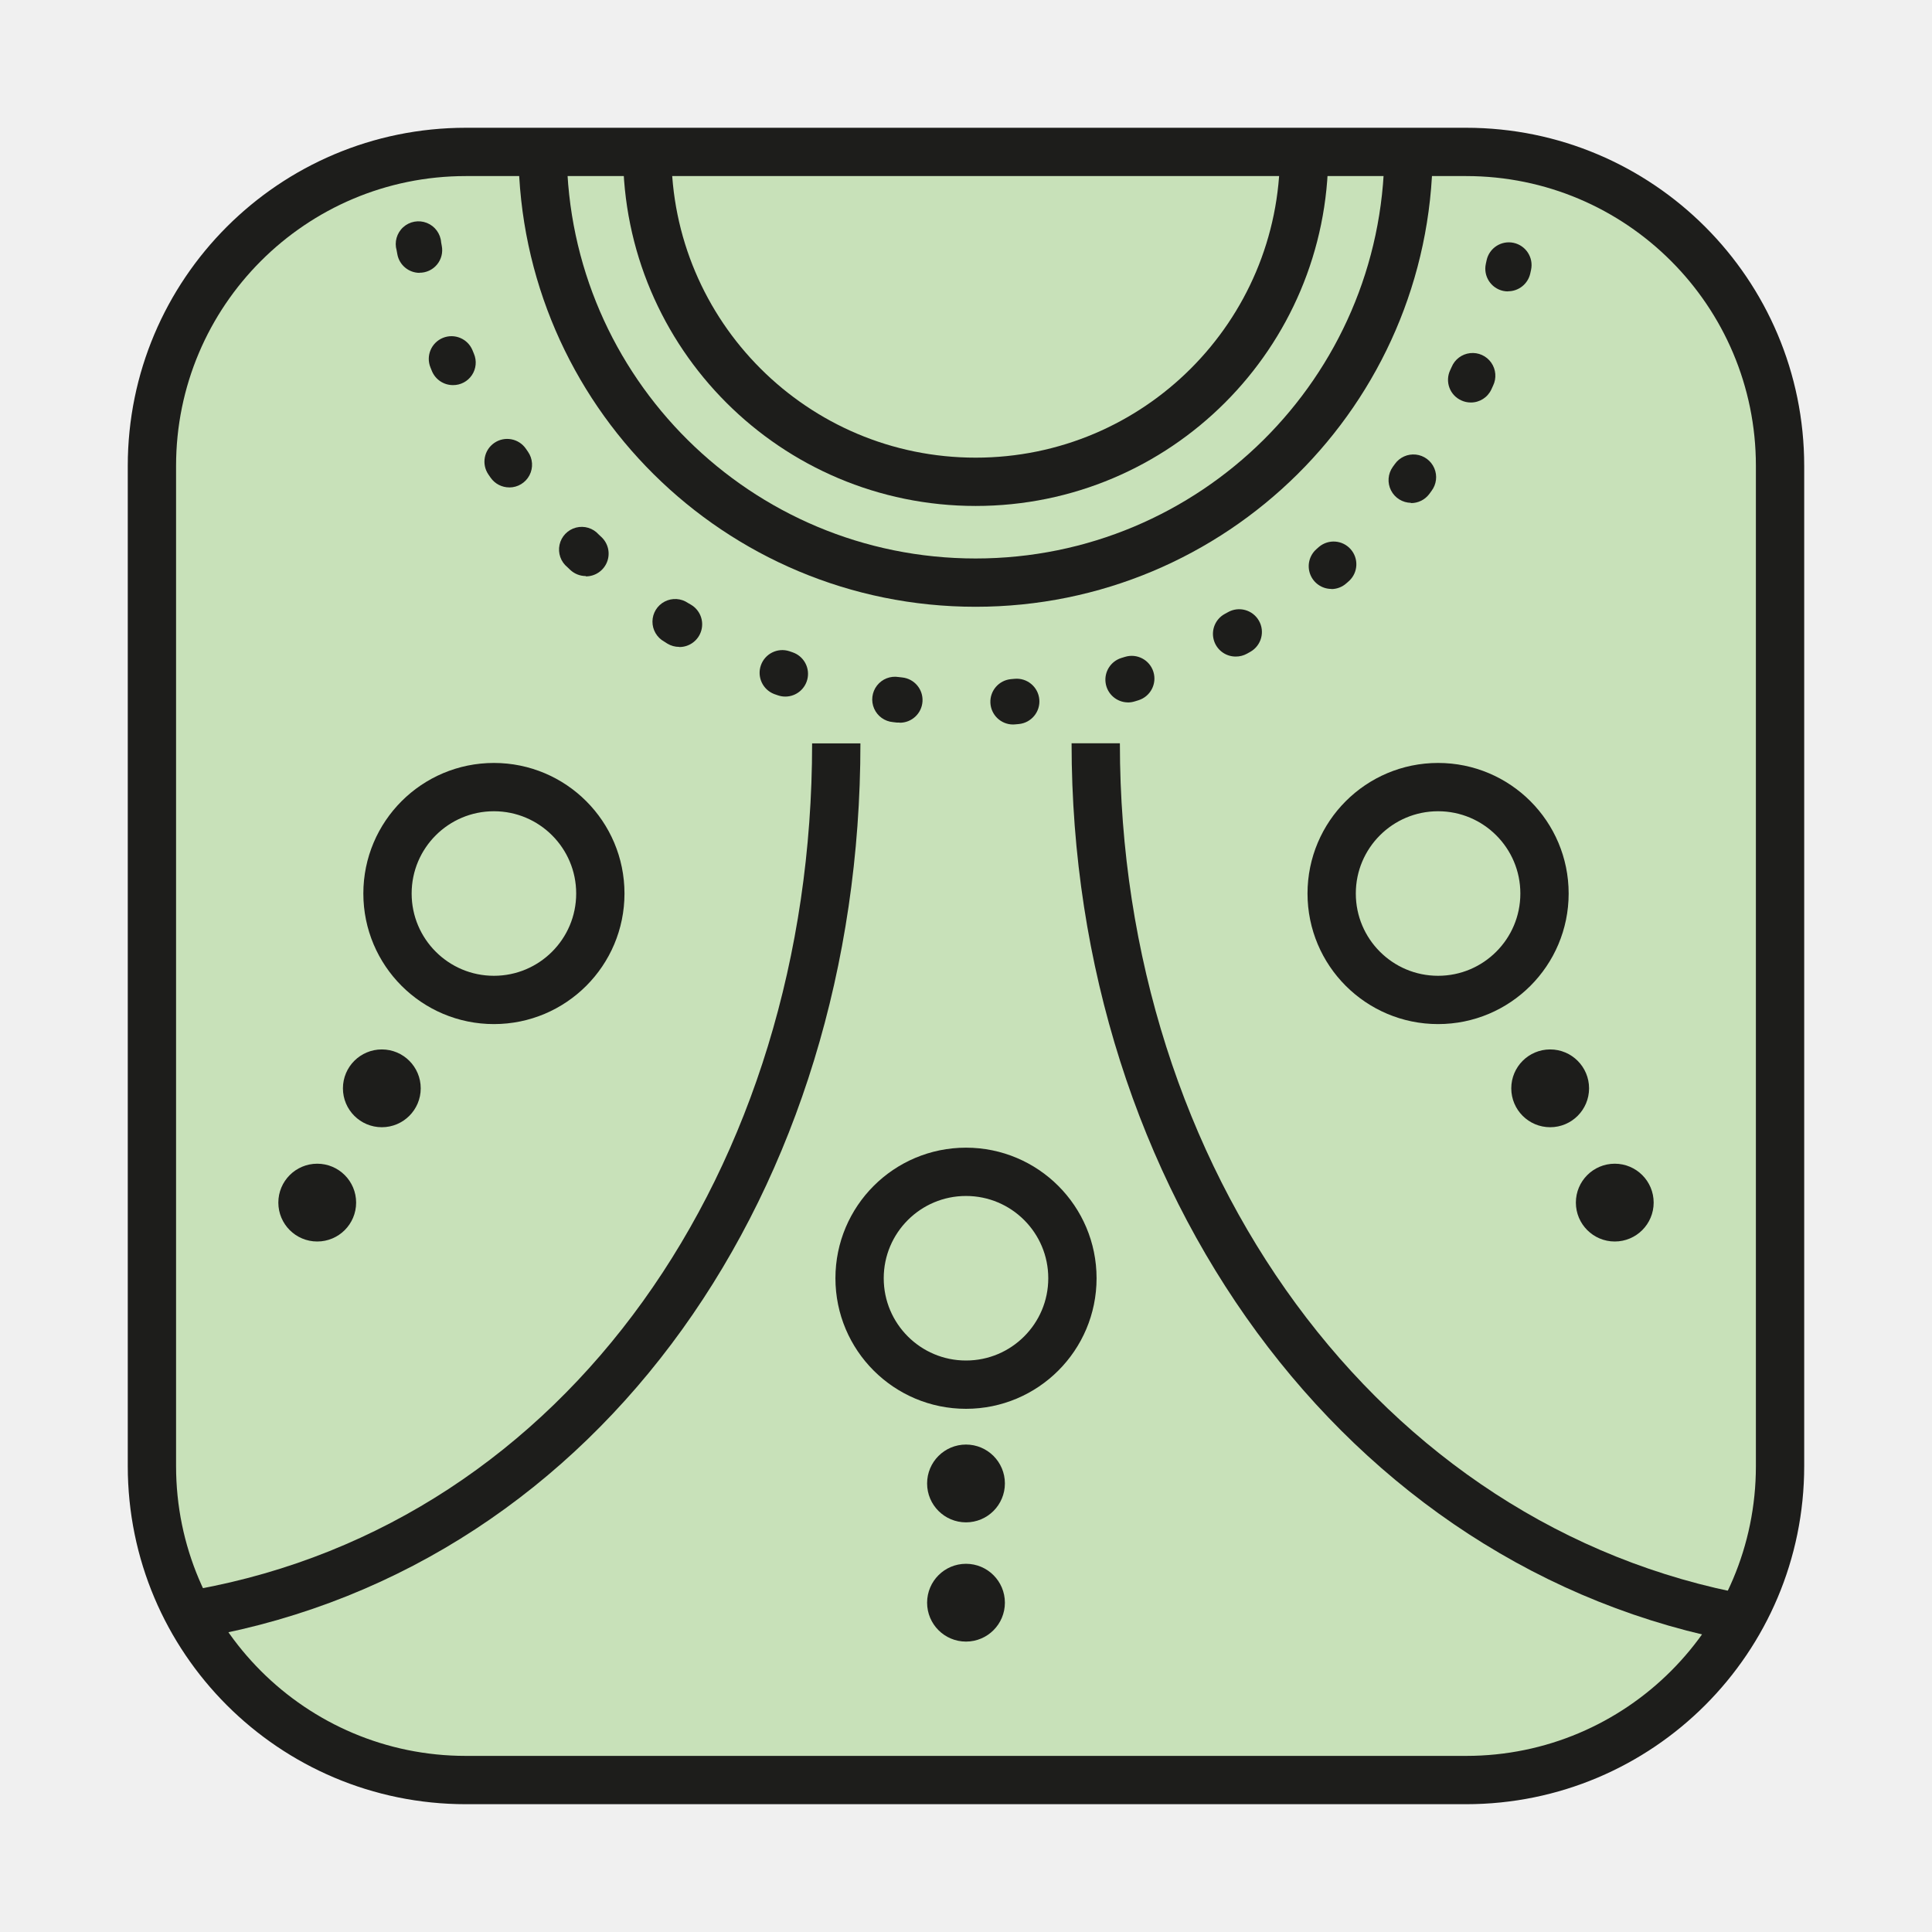
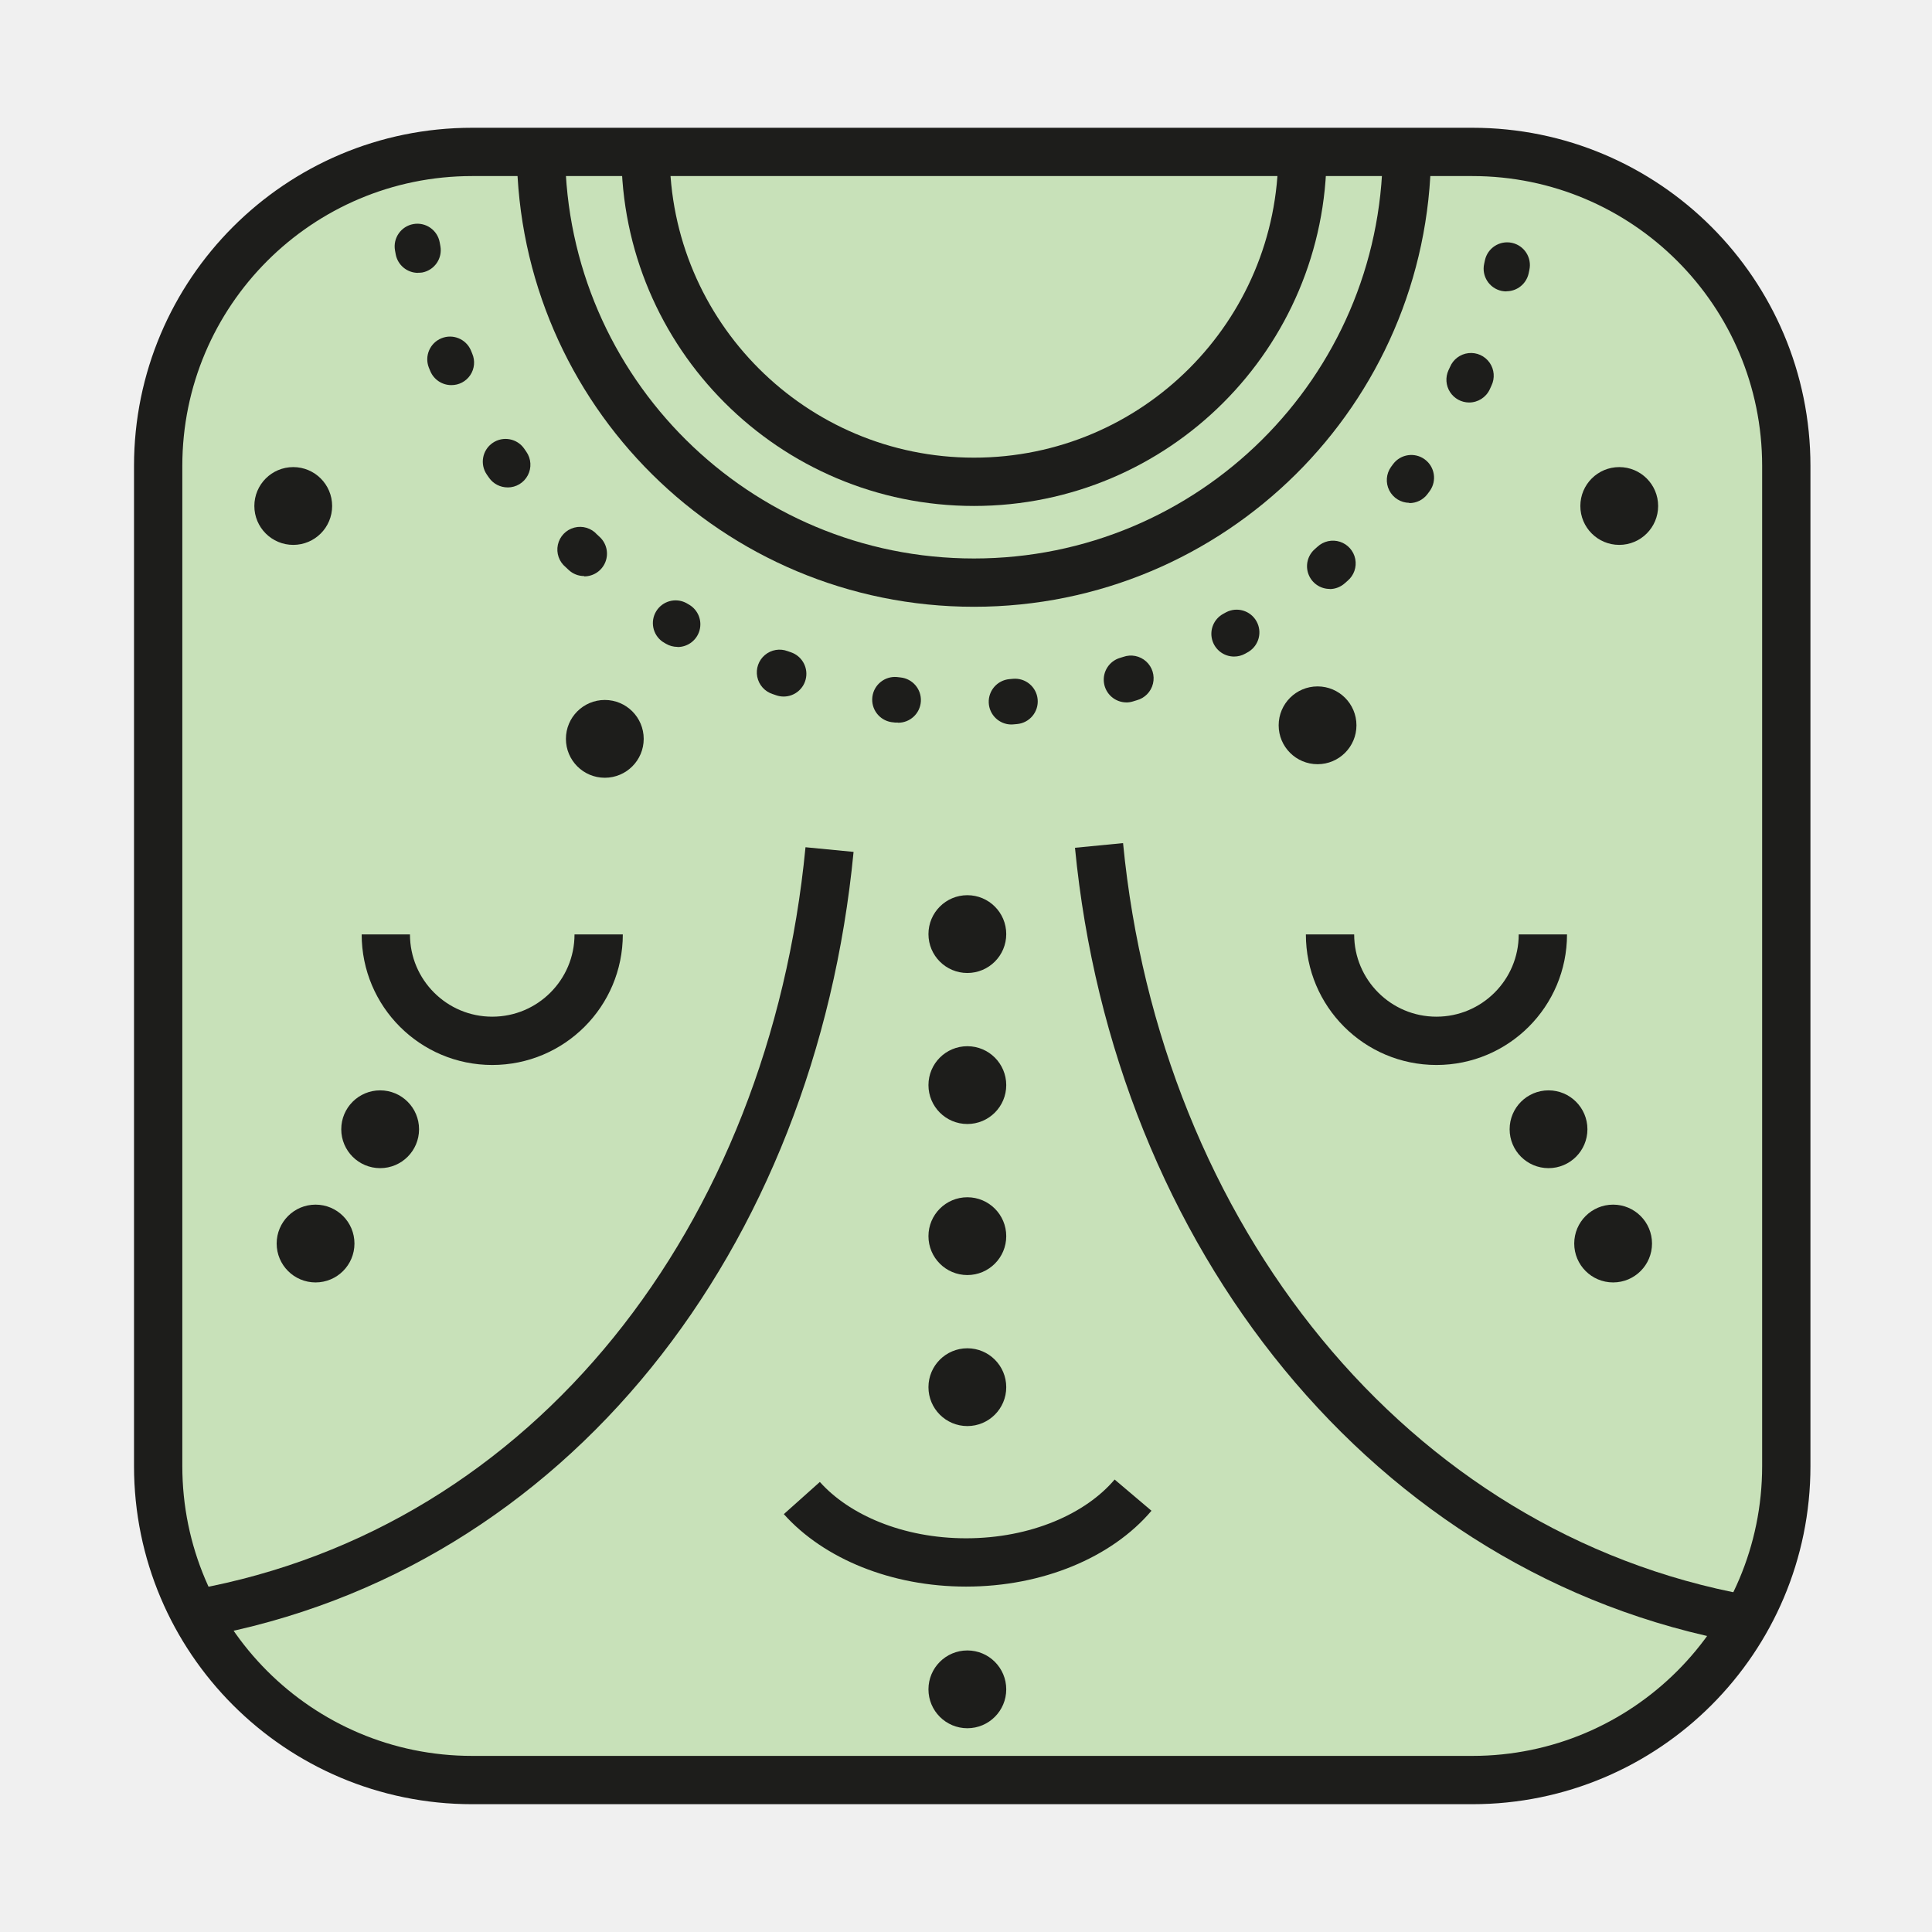
<svg xmlns="http://www.w3.org/2000/svg" id="Layer_1" data-name="Layer 1" viewBox="0 0 600 600">
  <defs>
-     <style>.cls-1{fill:#fff;}.cls-2{fill:#c8e1b9;}.cls-3{fill:none;stroke:#1d1d1b;stroke-miterlimit:10;stroke-width:15px;}.cls-4{fill:#1d1d1b;}</style>
+     <style>.cls-1{fill:#c8e1b9;}.cls-2{fill:none;stroke:#1d1d1b;stroke-miterlimit:10;stroke-width:15px;}.cls-3{fill:#1d1d1b;}</style>
  </defs>
-   <rect class="cls-1" x="46.61" y="46.61" width="506.79" height="506.79" rx="97.51" />
-   <rect class="cls-2" x="47.18" y="47.18" width="505.63" height="505.63" rx="97.51" />
-   <rect class="cls-3" x="47.18" y="47.18" width="505.63" height="505.63" rx="97.51" />
-   <circle class="cls-3" cx="300" cy="396.97" r="33.05" />
-   <circle class="cls-4" cx="300" cy="460.7" r="12.08" />
-   <circle class="cls-4" cx="300" cy="497.73" r="12.08" />
-   <path class="cls-3" d="M186.44,277.49a33.05,33.05,0,1,1-33.05-33.05,33.05,33.05,0,0,1,33.05,33.05" />
-   <circle class="cls-4" cx="118.58" cy="337.99" r="12.08" />
-   <circle class="cls-4" cx="98.52" cy="373.48" r="12.08" />
-   <circle class="cls-3" cx="446.61" cy="277.49" r="33.05" />
-   <circle class="cls-4" cx="481.42" cy="337.99" r="12.08" />
-   <circle class="cls-4" cx="501.48" cy="373.48" r="12.08" />
-   <path class="cls-3" d="M542.2,502.78C422.68,481.1,340.29,366,340.29,230.84" />
-   <path class="cls-3" d="M62.22,501c119.51-21.69,197.49-135,197.49-270.13" />
-   <path class="cls-3" d="M437.44,47.63a134.47,134.47,0,0,1-268.93,0" />
-   <path class="cls-3" d="M405,47.63a102,102,0,0,1-204,0" />
-   <path class="cls-4" d="M314.56,225a7.06,7.06,0,0,1-.58-14.09l1.12-.1a7.05,7.05,0,1,1,1.28,14.05l-1.22.11Q314.86,225,314.56,225Zm-35.18-.6a5.92,5.92,0,0,1-.84,0l-1.22-.14a7.06,7.06,0,1,1,1.76-14l1.12.13a7.05,7.05,0,0,1-.82,14.06Zm70.9-6.26a7.06,7.06,0,0,1-2-13.81l1.08-.33a7.05,7.05,0,0,1,4.2,13.47l-1.17.36A7,7,0,0,1,350.28,218.15ZM243.9,216.33a7,7,0,0,1-2.29-.38l-1.16-.4a7.06,7.06,0,0,1,4.67-13.32l1.07.37a7.06,7.06,0,0,1-2.29,13.73ZM383.76,203.9a7.05,7.05,0,0,1-3.43-13.22l1-.55a7.06,7.06,0,1,1,7,12.28l-1.07.6A7.11,7.11,0,0,1,383.76,203.9Zm-172.84-3a7.07,7.07,0,0,1-3.63-1l-1-.64a7.05,7.05,0,1,1,7.37-12l1,.58a7.06,7.06,0,0,1-3.65,13.1Zm202.57-18a7.06,7.06,0,0,1-4.66-12.36l.85-.75a7.06,7.06,0,0,1,9.37,10.55l-.92.81A7,7,0,0,1,413.49,182.94Zm-231.56-4a7.07,7.07,0,0,1-4.83-1.91c-.3-.28-.6-.56-.89-.85A7.05,7.05,0,1,1,185.94,166l.81.76A7.06,7.06,0,0,1,181.93,179Zm256.25-22.74A7.06,7.06,0,0,1,432.54,145l.66-.91a7.06,7.06,0,1,1,11.37,8.37l-.73,1A7.06,7.06,0,0,1,438.18,156.24Zm-280-4.79a7.06,7.06,0,0,1-5.8-3l-.69-1a7.06,7.06,0,1,1,11.64-8l.64.93a7.05,7.05,0,0,1-5.79,11.08ZM456.76,125a7,7,0,0,1-2.94-.65,7,7,0,0,1-3.47-9.35l.46-1a7.06,7.06,0,1,1,12.87,5.79l-.51,1.12A7,7,0,0,1,456.76,125Zm-316.1-5.4a7.06,7.06,0,0,1-6.51-4.33c-.15-.38-.31-.75-.46-1.13a7.05,7.05,0,0,1,13.05-5.36l.43,1.05a7,7,0,0,1-6.51,9.77Zm327.67-29.1a7.21,7.21,0,0,1-1.52-.16,7.06,7.06,0,0,1-5.37-8.41l.24-1.11a7.06,7.06,0,0,1,13.8,3c-.09.39-.17.79-.26,1.19A7.07,7.07,0,0,1,468.33,90.46Zm-338-5.76a7.05,7.05,0,0,1-6.93-5.77c-.07-.4-.15-.8-.22-1.21A7.06,7.06,0,1,1,137,75.26c.06.37.13.74.2,1.11a7,7,0,0,1-6.95,8.33Z" />
+   <rect class="cls-1" x="46.09" y="46.61" width="506.79" height="506.79" rx="97.51" />
+   <path class="cls-2" d="M185.92,290.19a33.05,33.05,0,1,1-66.1,0" />
+   <circle class="cls-3" cx="118.06" cy="350.7" r="12.08" />
+   <circle class="cls-3" cx="98" cy="386.19" r="12.08" />
+   <circle class="cls-3" cx="187.83" cy="229.46" r="12.08" />
+   <path class="cls-2" d="M413.05,290.19a33,33,0,1,0,66.1,0" />
+   <circle class="cls-3" cx="480.91" cy="350.7" r="12.08" />
+   <circle class="cls-3" cx="500.97" cy="386.19" r="12.08" />
+   <circle class="cls-3" cx="409.18" cy="225.25" r="12.08" />
+   <path class="cls-2" d="M541.68,502.78c-110-20-188.61-119.14-200.37-240.22" />
+   <path class="cls-2" d="M61.7,501C171.34,481.08,246,384.07,257.62,263.84" />
+   <rect class="cls-2" x="49.12" y="47.18" width="505.63" height="505.63" rx="97.51" />
+   <path class="cls-2" d="M436.93,47.63a134.47,134.47,0,0,1-268.93,0" />
+   <path class="cls-2" d="M404.48,47.63a102,102,0,0,1-204,0" />
+   <path class="cls-3" d="M314.05,225a7.06,7.06,0,0,1-.58-14.09l1.11-.1a7.05,7.05,0,0,1,1.29,14.05l-1.23.11Zm-35.19-.6a6.1,6.1,0,0,1-.84,0l-1.22-.14a7.06,7.06,0,0,1,1.77-14l1.12.13a7.05,7.05,0,0,1-.83,14.06Zm70.91-6.26a7.06,7.06,0,0,1-2-13.81l1.07-.33A7.06,7.06,0,1,1,353,217.48l-1.17.36A7.05,7.05,0,0,1,349.77,218.15Zm-106.38-1.82a7,7,0,0,1-2.29-.38l-1.16-.4a7.06,7.06,0,1,1,4.67-13.32l1.07.37a7.06,7.06,0,0,1-2.29,13.73ZM383.25,203.9a7.06,7.06,0,0,1-3.44-13.22l1-.55a7.06,7.06,0,0,1,6.95,12.28l-1.06.6A7.11,7.11,0,0,1,383.25,203.9Zm-172.84-3a7.1,7.1,0,0,1-3.64-1l-1.05-.64a7.06,7.06,0,0,1,7.38-12l1,.58a7.06,7.06,0,0,1-3.65,13.1Zm202.56-18a7.05,7.05,0,0,1-4.65-12.36l.84-.75a7.06,7.06,0,1,1,9.38,10.55l-.92.81A7.06,7.06,0,0,1,413,182.94Zm-231.56-4a7,7,0,0,1-4.82-1.91l-.9-.85A7.05,7.05,0,1,1,185.42,166l.82.76A7.06,7.06,0,0,1,181.41,179Zm256.26-22.74A7.06,7.06,0,0,1,432,145c.23-.3.45-.6.67-.91a7.06,7.06,0,0,1,11.37,8.37l-.74,1A7,7,0,0,1,437.67,156.24Zm-280-4.79a7.06,7.06,0,0,1-5.8-3l-.69-1a7.06,7.06,0,1,1,11.64-8l.64.93a7.05,7.05,0,0,1-5.79,11.08ZM456.24,125a7.07,7.07,0,0,1-6.41-10c.16-.35.32-.69.47-1a7.06,7.06,0,1,1,12.87,5.79l-.51,1.12A7.07,7.07,0,0,1,456.24,125Zm-316.09-5.4a7.06,7.06,0,0,1-6.51-4.33l-.47-1.13a7.06,7.06,0,0,1,13.06-5.36c.14.35.28.7.43,1.05a7,7,0,0,1-6.51,9.77Zm327.67-29.1a7.21,7.21,0,0,1-1.52-.16,7.06,7.06,0,0,1-5.38-8.41l.24-1.11a7.06,7.06,0,0,1,13.8,3c-.08.39-.17.79-.25,1.19A7.07,7.07,0,0,1,467.82,90.46Zm-338-5.76a7.05,7.05,0,0,1-6.93-5.77c-.08-.4-.15-.8-.22-1.21a7.05,7.05,0,1,1,13.89-2.46c.07.37.13.74.2,1.11a7.05,7.05,0,0,1-5.65,8.22A7.18,7.18,0,0,1,129.77,84.7Z" />
+   <circle class="cls-3" cx="300.42" cy="430.8" r="12.08" />
+   <circle class="cls-3" cx="300.42" cy="383.9" r="12.08" />
+   <circle class="cls-3" cx="300.42" cy="336.99" r="12.08" />
+   <circle class="cls-3" cx="300.42" cy="290.09" r="12.08" />
+   <circle class="cls-3" cx="91.07" cy="157.14" r="12.08" />
+   <circle class="cls-3" cx="502.87" cy="157.14" r="12.08" />
+   <circle class="cls-3" cx="300.42" cy="524.64" r="12.08" />
+   <path class="cls-2" d="M351.88,464.33c-10.62,12.53-29.87,20.9-51.86,20.9-21.44,0-40.28-8-51-20" />
</svg>
